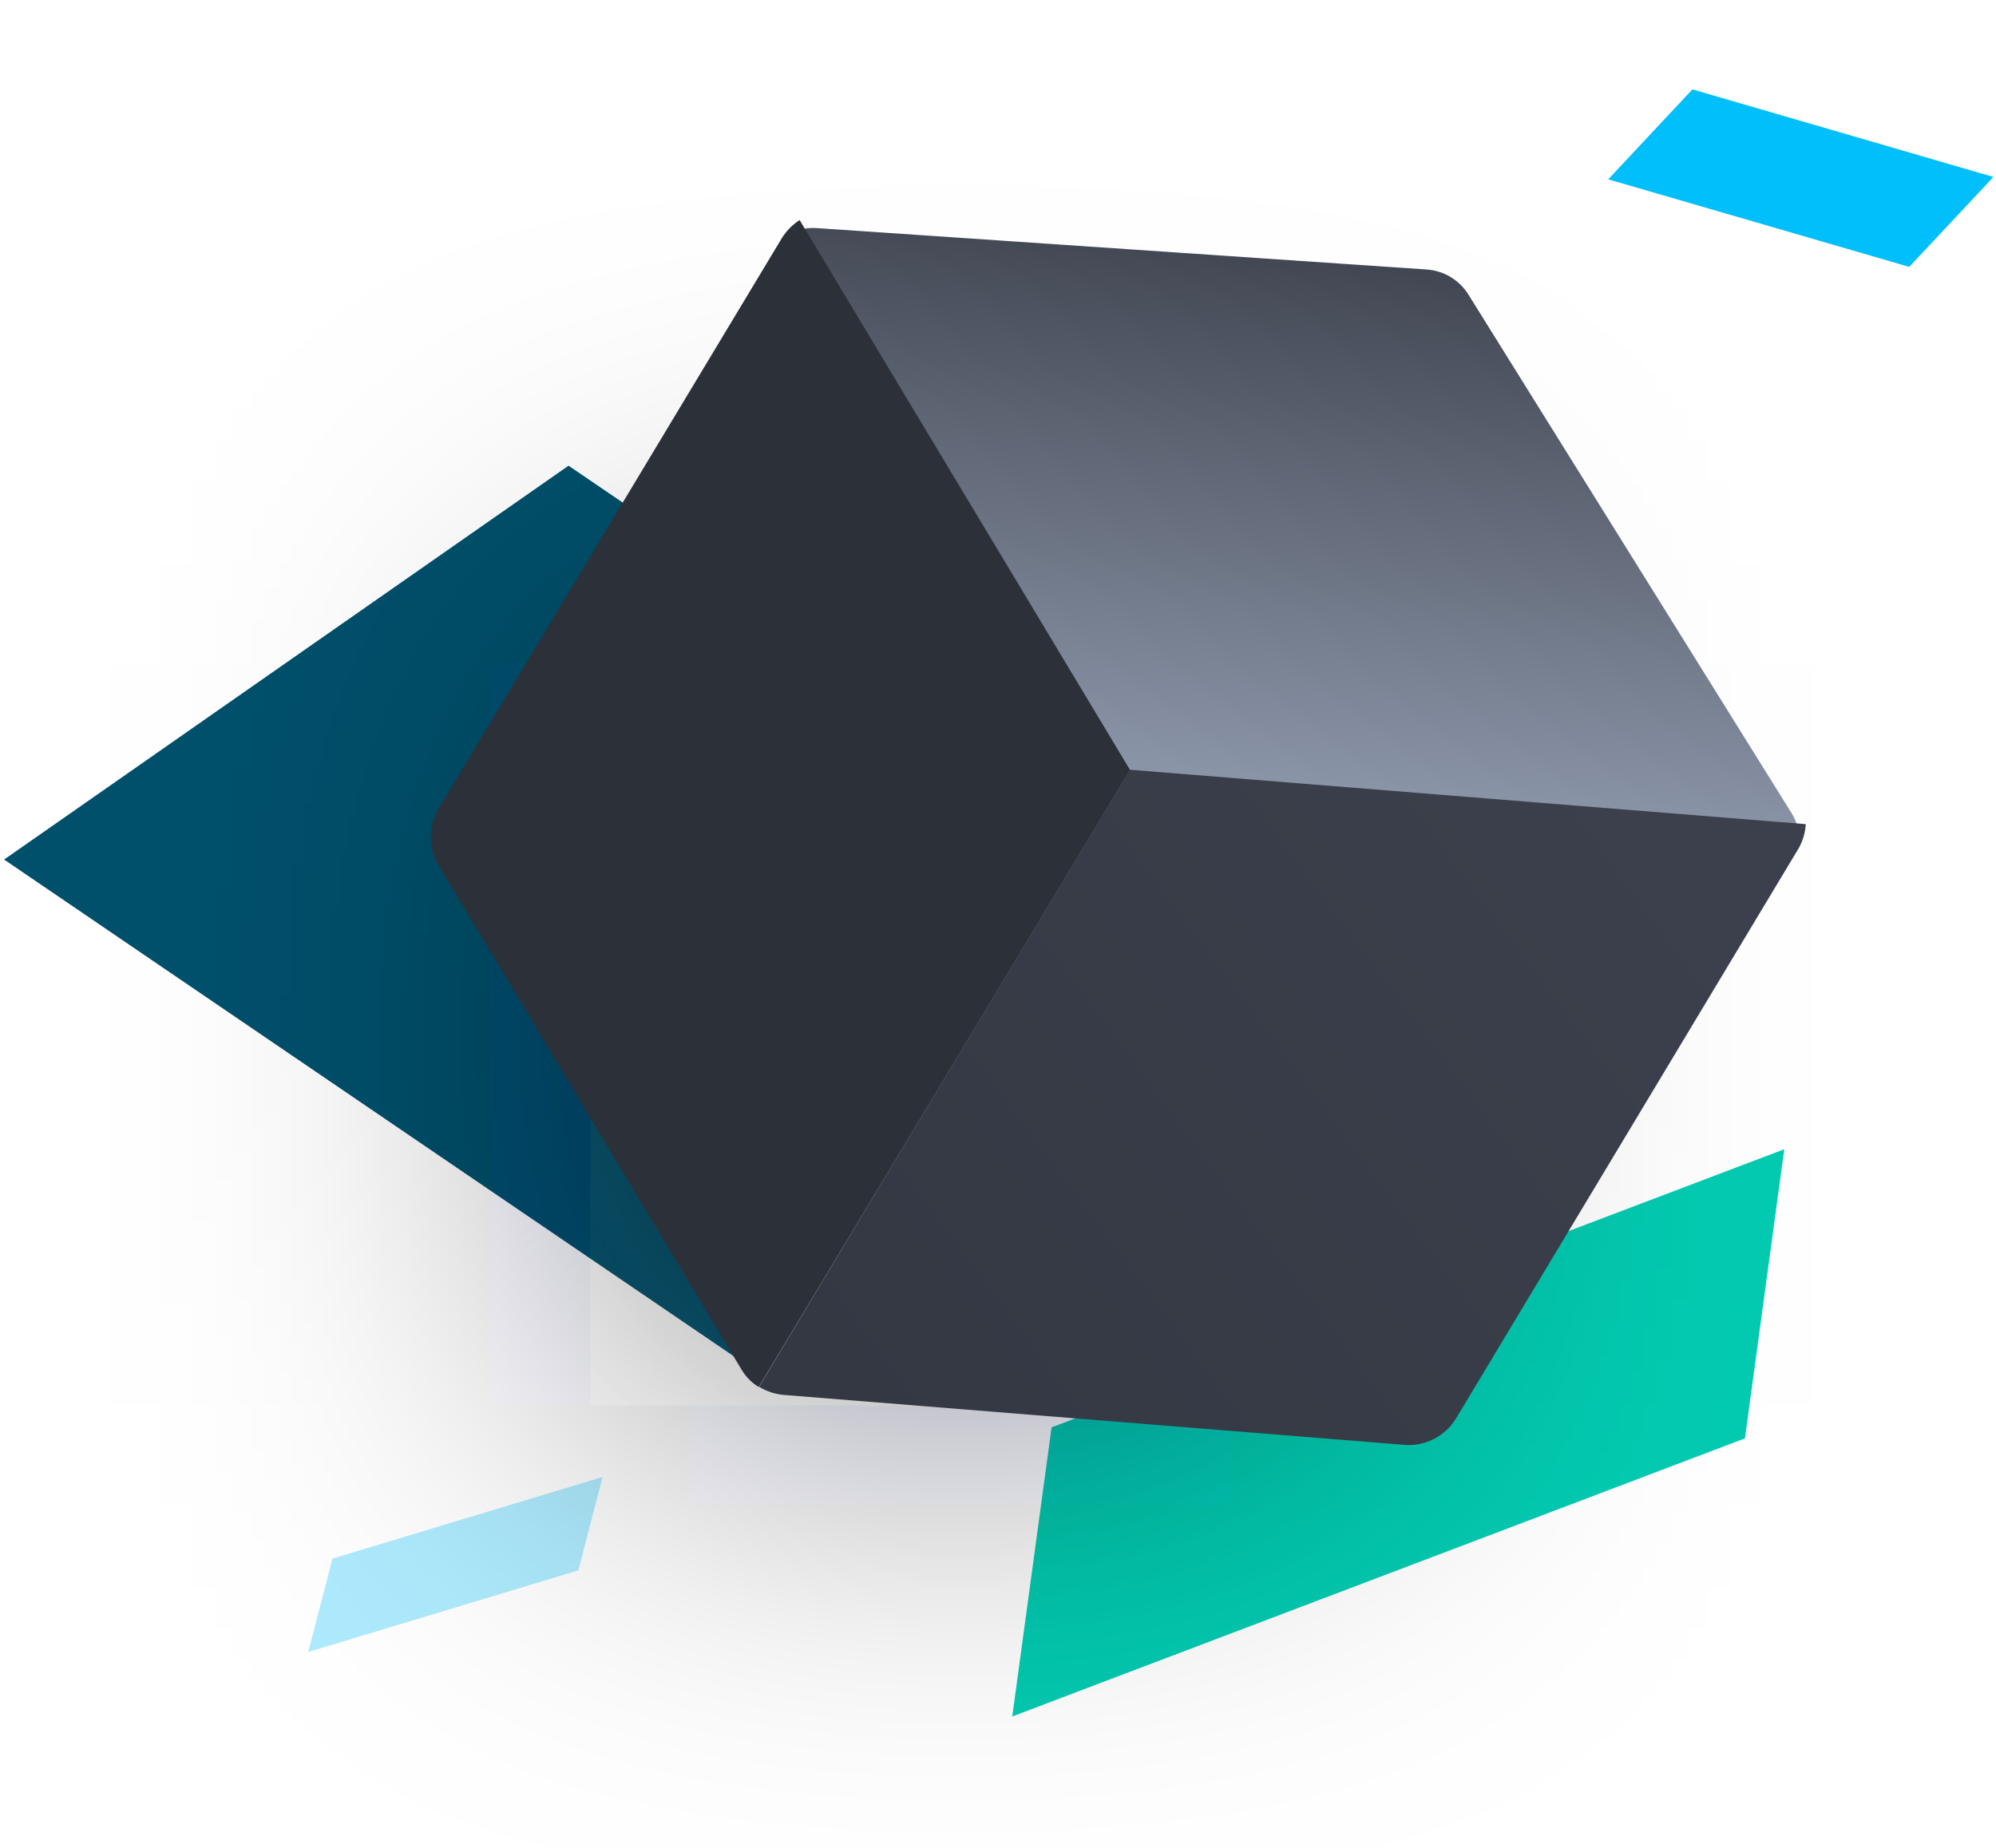
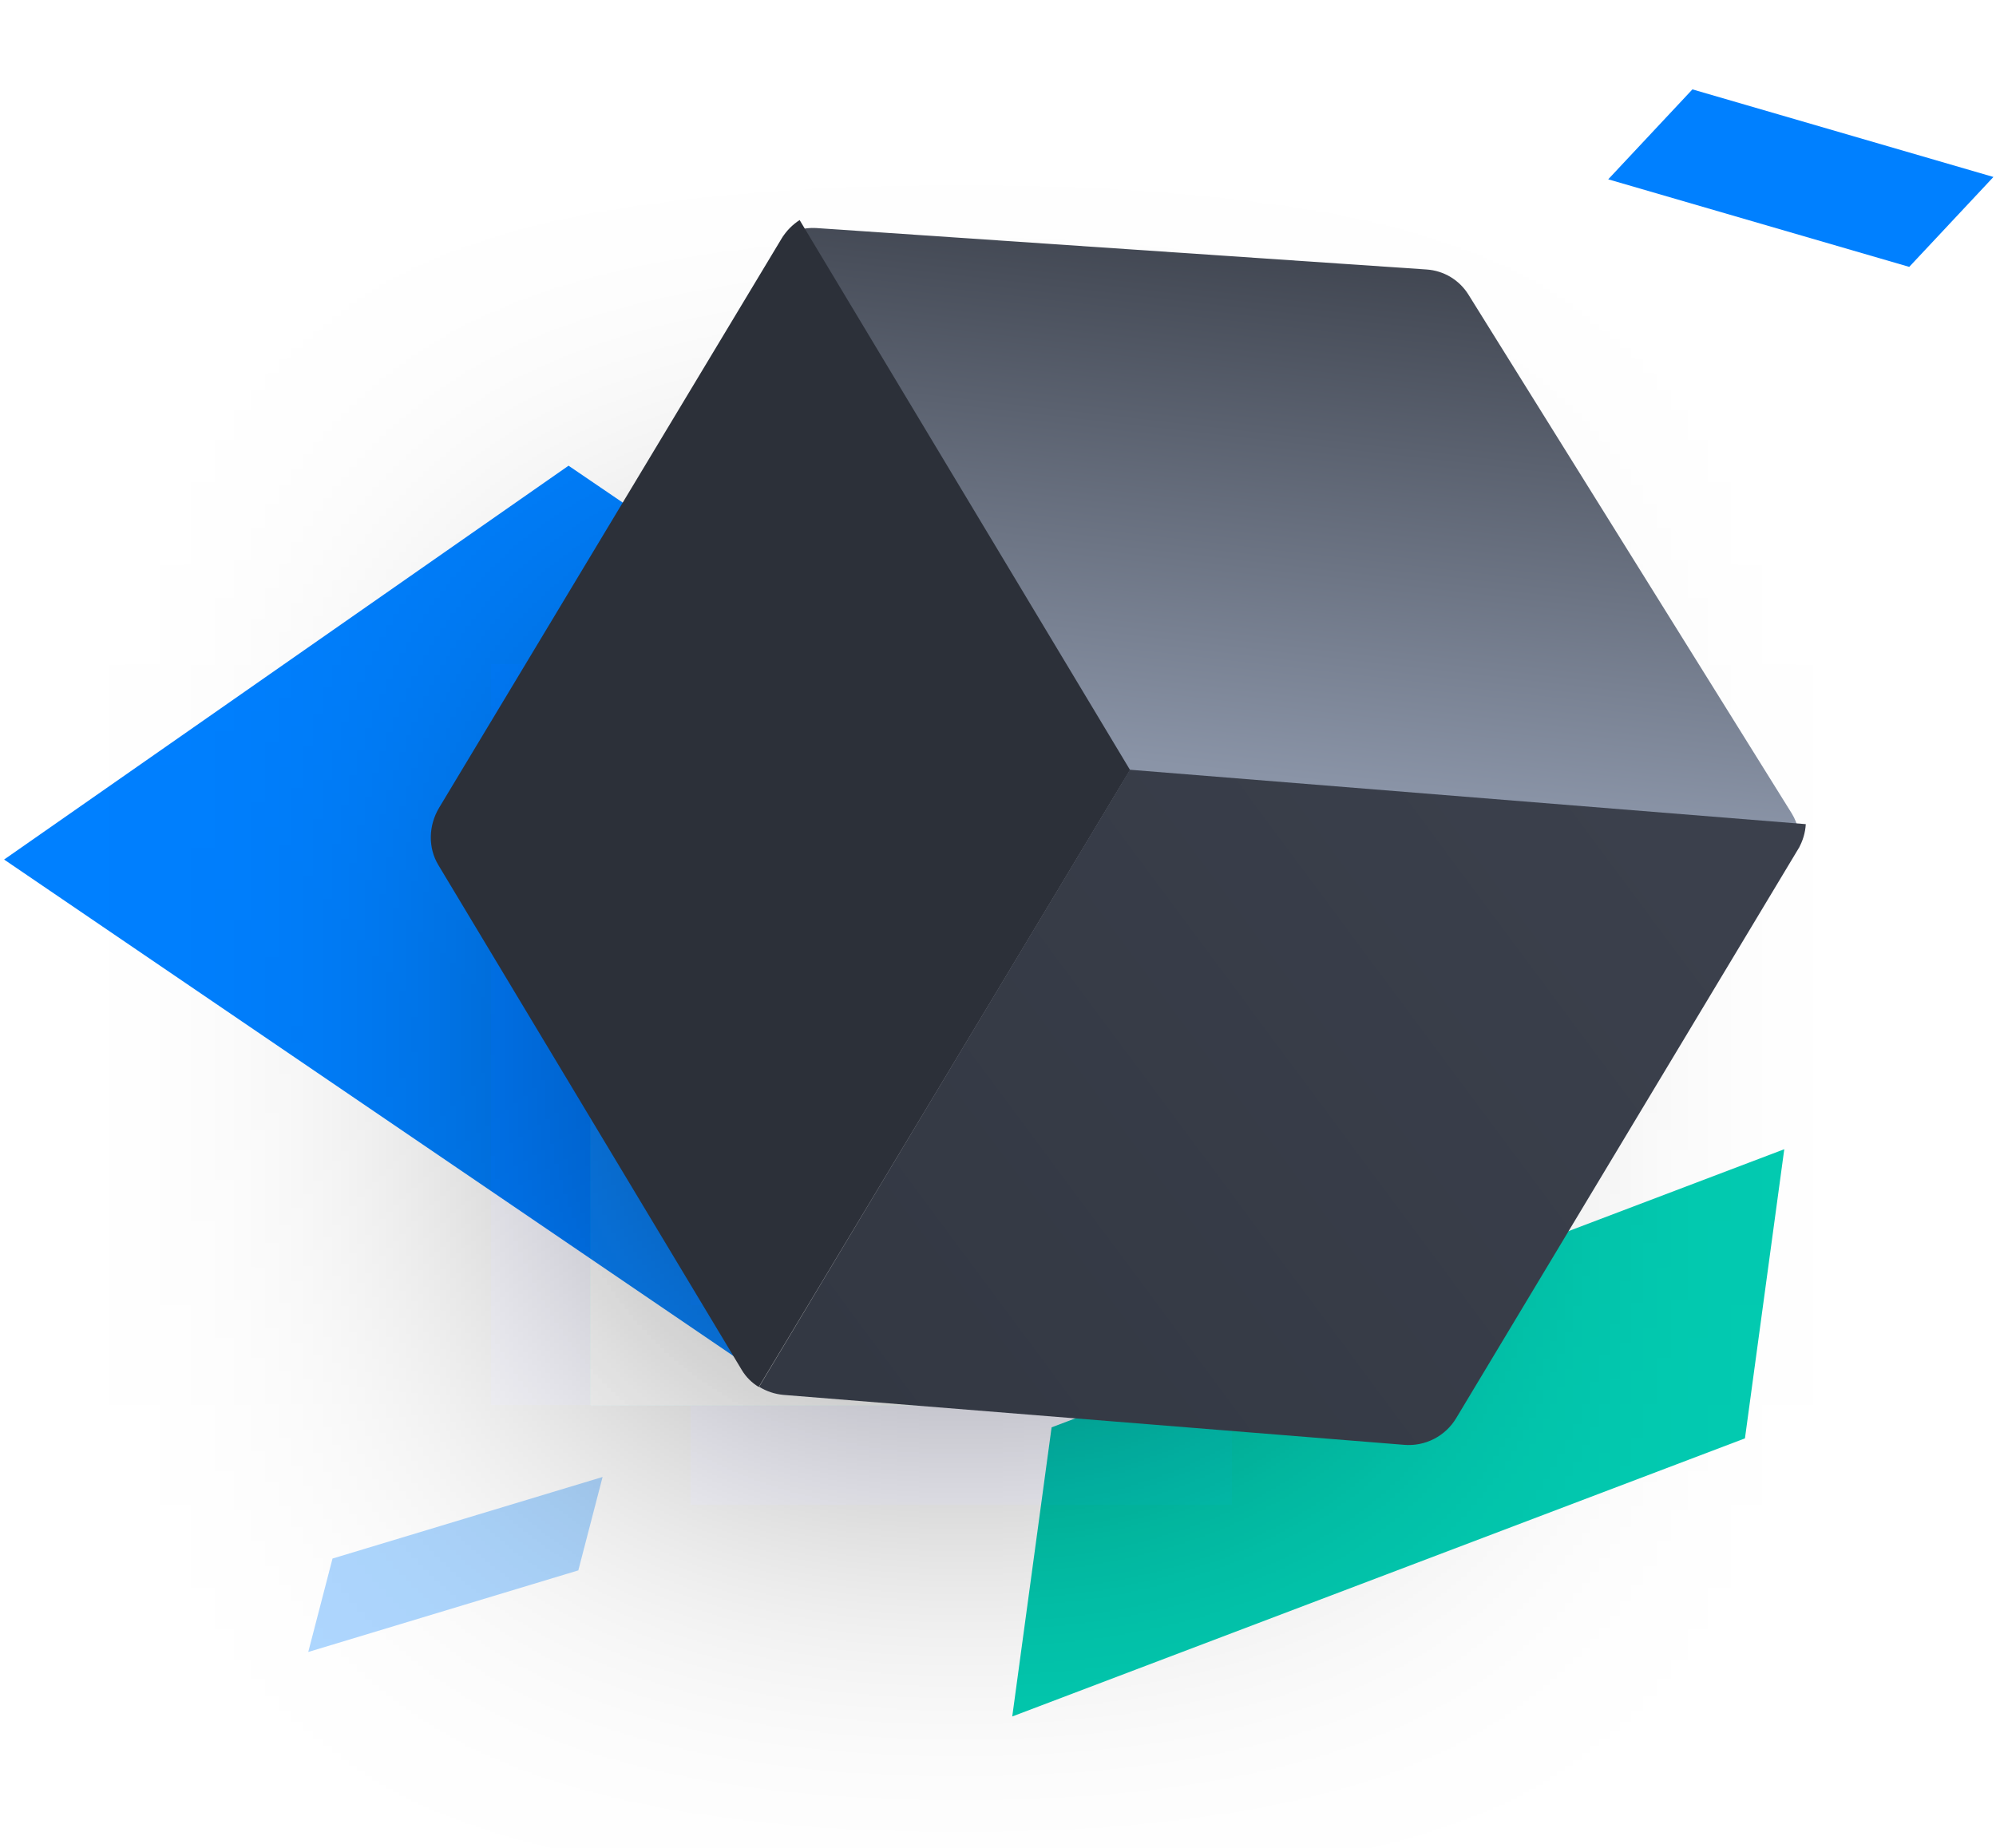
<svg xmlns="http://www.w3.org/2000/svg" width="108" height="100">
  <defs>
    <filter x="-90%" y="-90%" width="280%" height="280%" filterUnits="objectBoundingBox" id="a">
      <feGaussianBlur stdDeviation="12" in="SourceGraphic" />
    </filter>
    <linearGradient x1="17.713%" y1="0%" x2="77.754%" y2="68.424%" id="b">
      <stop stop-color="#2C3039" offset="0%" />
      <stop stop-color="#8A94A7" offset="100%" />
    </linearGradient>
    <linearGradient x1="49.892%" y1=".428%" x2="24.856%" y2="100%" id="c">
      <stop stop-color="#3B404C" offset="0%" />
      <stop stop-color="#333843" offset="100%" />
    </linearGradient>
  </defs>
  <g fill="none" fill-rule="evenodd">
-     <path fill-opacity=".32" fill="#00BFFB" d="M31.292 84.984l1.313-5.055-14.613 4.415-1.313 5.056z" />
-     <path d="M41.203 74.416L.222 46.516l30.541-21.314 23.908 16.277-11.69 10.84-1.706 22-.072.097z" fill="#00506c" />
-     <path fill="#00BFFB" d="M103.305 14.443l4.556-4.866-16.287-4.74-4.556 4.867z" />
+     <path fill-opacity=".32" fill="#0080FF" d="M31.292 84.984l1.313-5.055-14.613 4.415-1.313 5.056z" />
+     <path d="M41.203 74.416L.222 46.516l30.541-21.314 23.908 16.277-11.69 10.84-1.706 22-.072.097z" fill="#0080FF" />
+     <path fill="#0080FF" d="M103.305 14.443l4.556-4.866-16.287-4.74-4.556 4.867z" />
    <path fill="#02CBB1" d="M56.9 77.244L54.771 92.89 94.416 77.84l2.128-15.648z" />
    <path fill-opacity=".48" fill="#1D2026" filter="url(#a)" d="M31.778 38.241h40v40h-40z" transform="translate(.222 -2.241)" />
    <path d="M88.023 31.352a2.962 2.962 0 0 0-1.296-1.359l-29.464-15.06a2.888 2.888 0 0 0-2.634.001L25.147 30.03a2.972 2.972 0 0 0-1.298 1.361l32.078 16.398 32.096-16.436z" fill="url(#b)" fill-rule="nonzero" transform="rotate(31 66.542 55.443)" />
    <path d="M43.266 11.908a3.154 3.154 0 0 0-.96.977L23.763 43.707c-.586.974-.605 2.174-.048 3.1l16.423 27.335c.228.379.543.693.917.917l20.09-33.39-17.878-29.76z" fill="#2C3039" fill-rule="nonzero" />
    <path d="M38.935 50.59v38.956a3.04 3.04 0 0 0 1.35-.3L70.47 74.263a2.994 2.994 0 0 0 1.67-2.697V35.608a2.98 2.98 0 0 0-.342-1.33L38.935 50.59z" fill="url(#c)" transform="rotate(31 66.143 86.153)" />
  </g>
</svg>
